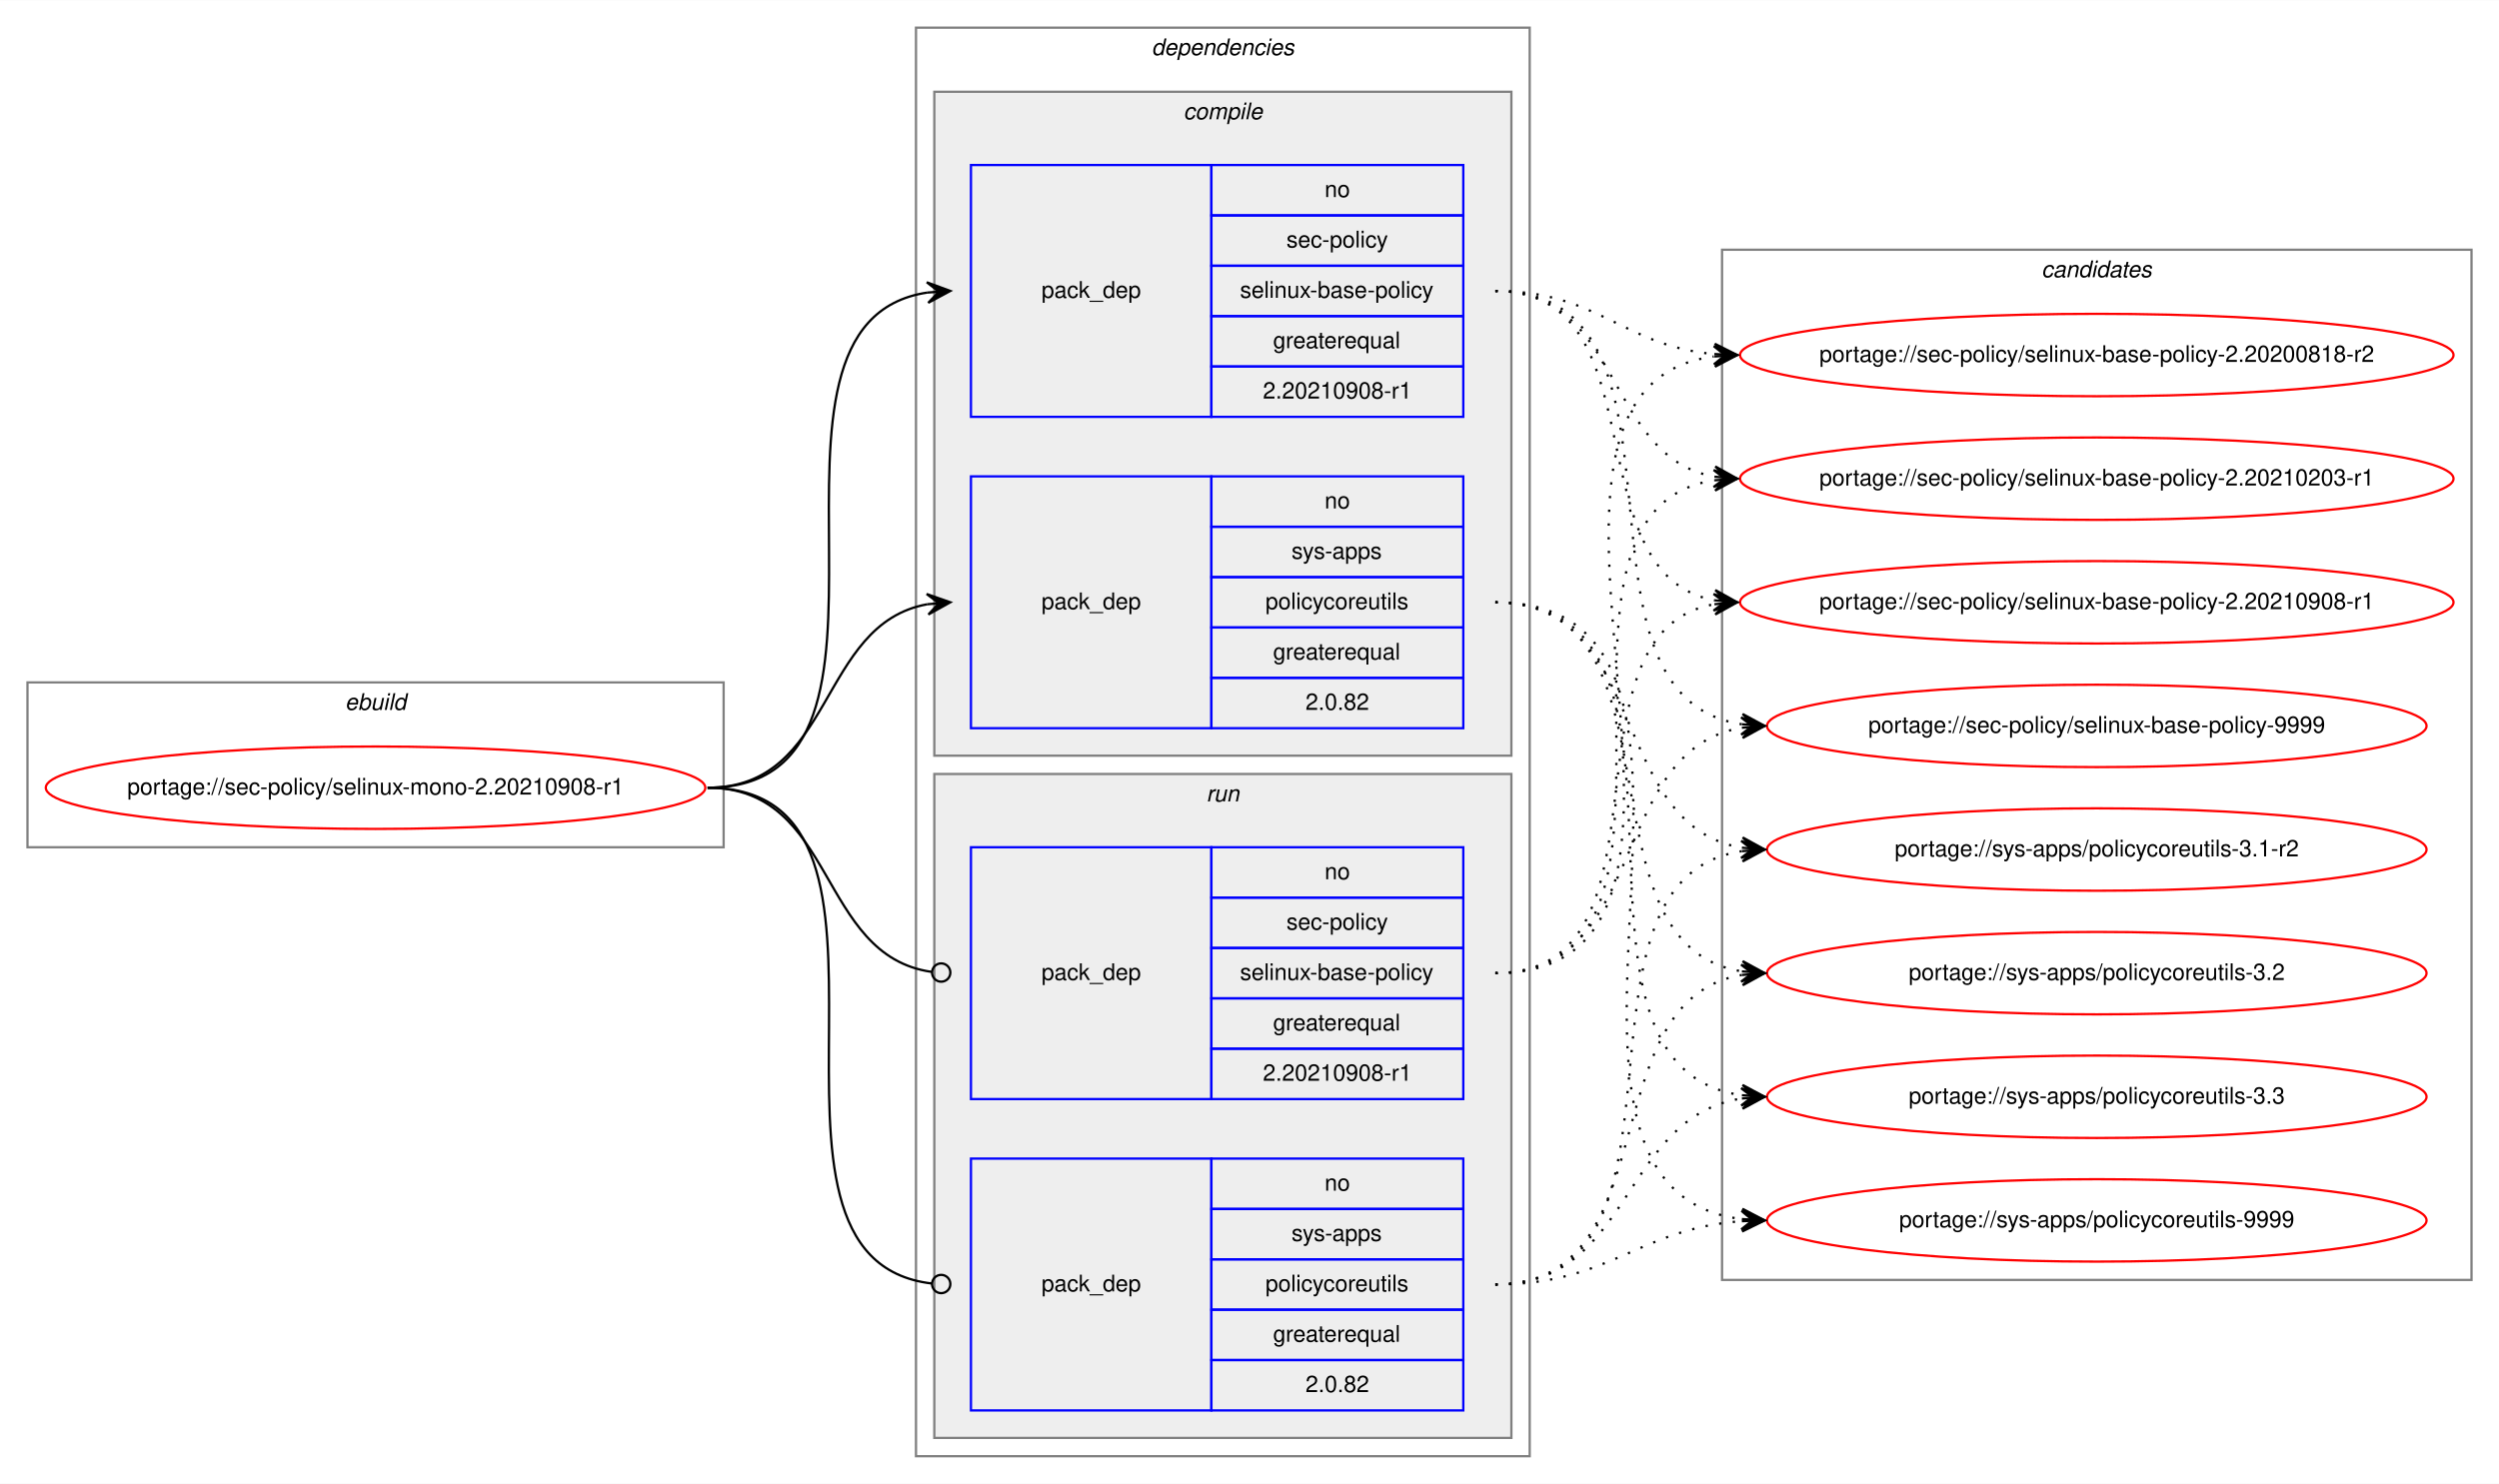
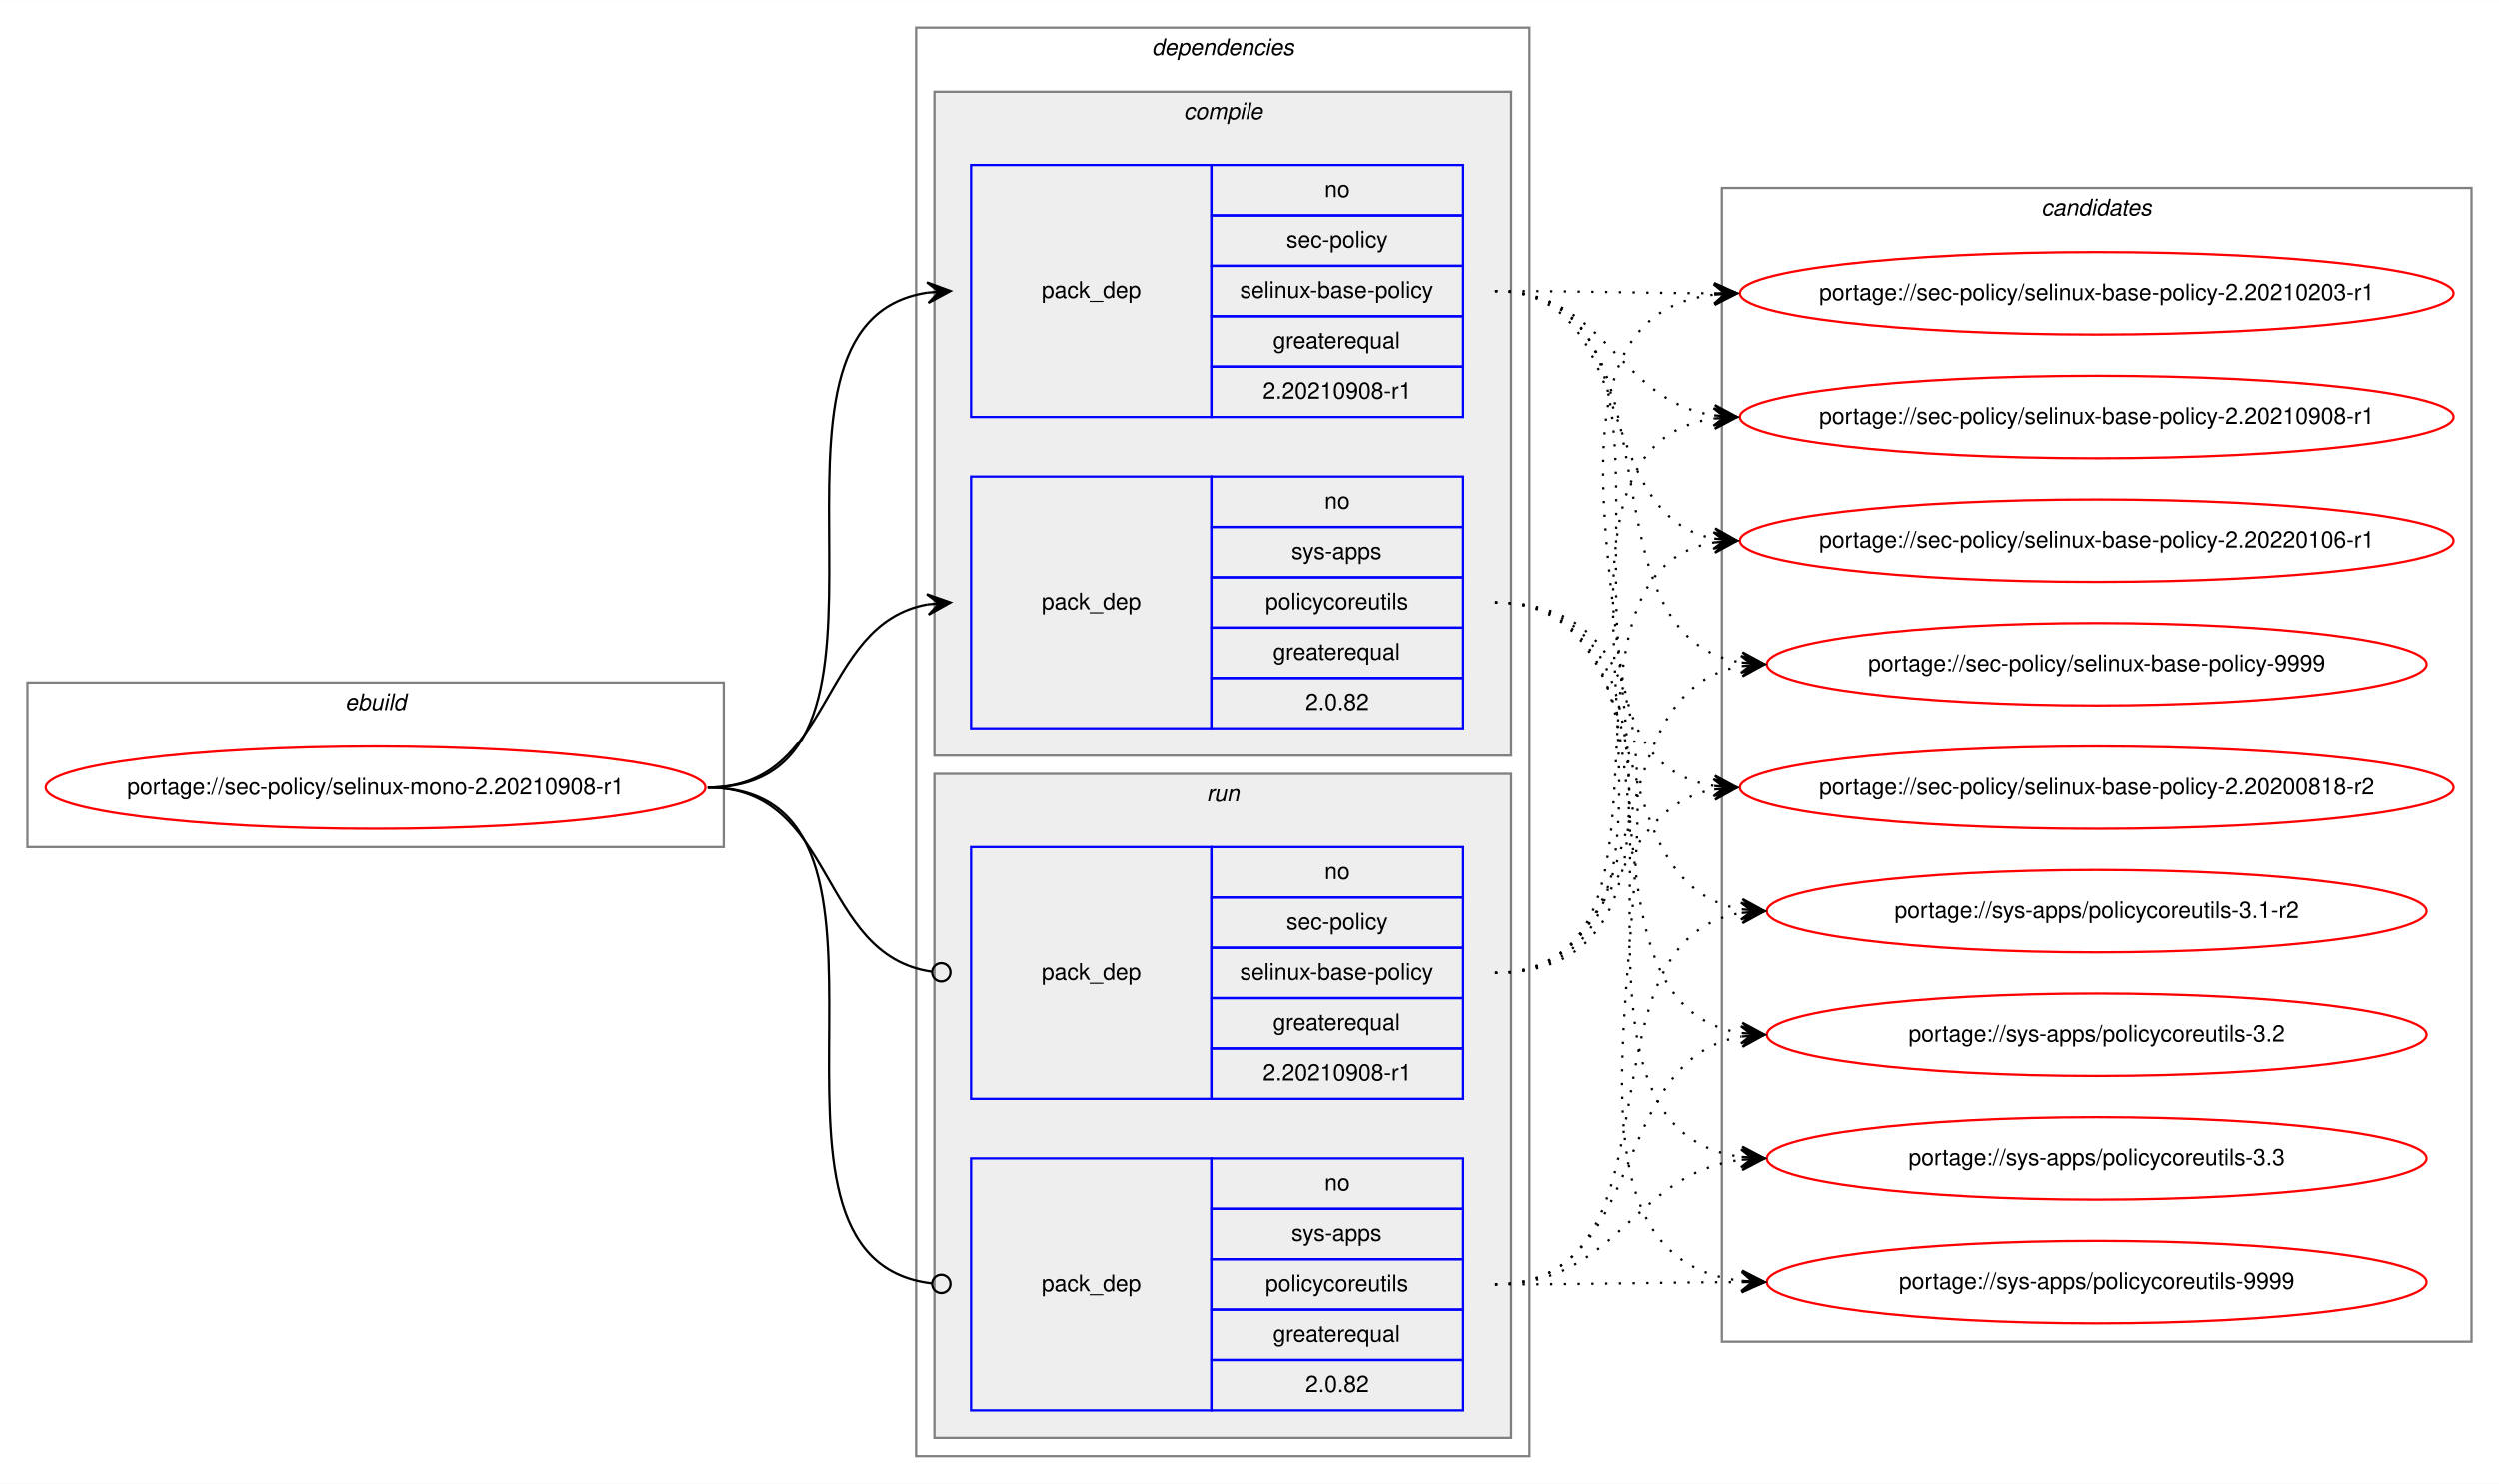
<svg xmlns="http://www.w3.org/2000/svg" xmlns:xlink="http://www.w3.org/1999/xlink" width="1091pt" height="648pt" viewBox="0.00 0.00 1091.28 648.00">
  <g id="graph0" class="graph" transform="scale(1 1) rotate(0) translate(4 644)">
    <polygon fill="white" stroke="transparent" points="-4,4 -4,-644 1087.28,-644 1087.28,4 -4,4" />
    <g id="clust1" class="cluster">
      <polygon fill="none" stroke="gray" points="8,-274 8,-346 312,-346 312,-274 8,-274" />
      <text text-anchor="start" x="146.66" y="-334" font-family="Helvetica,sans-Serif" font-style="italic" font-size="10.00">ebuild</text>
    </g>
    <g id="clust2" class="cluster">
      <polygon fill="none" stroke="gray" points="396,-8 396,-632 664,-632 664,-8 396,-8" />
      <text text-anchor="start" x="498.88" y="-620" font-family="Helvetica,sans-Serif" font-style="italic" font-size="10.00">dependencies</text>
    </g>
    <g id="clust3" class="cluster">
      <polygon fill="#eeeeee" stroke="gray" points="404,-314 404,-604 656,-604 656,-314 404,-314" />
      <text text-anchor="start" x="512.78" y="-592" font-family="Helvetica,sans-Serif" font-style="italic" font-size="10.00">compile</text>
    </g>
    <g id="clust7" class="cluster">
      <polygon fill="#eeeeee" stroke="gray" points="404,-16 404,-306 656,-306 656,-16 404,-16" />
      <text text-anchor="start" x="522.78" y="-294" font-family="Helvetica,sans-Serif" font-style="italic" font-size="10.00">run</text>
    </g>
    <g id="clust10" class="cluster">
-       <polygon fill="none" stroke="gray" points="748,-85 748,-535 1075.28,-535 1075.28,-85 748,-85" />
-       <text text-anchor="start" x="887.47" y="-523" font-family="Helvetica,sans-Serif" font-style="italic" font-size="10.00">candidates</text>
+       <polygon fill="none" stroke="gray" points="748,-58 748,-562 1075.28,-562 1075.28,-58 748,-58" />
+       <text text-anchor="start" x="887.47" y="-550" font-family="Helvetica,sans-Serif" font-style="italic" font-size="10.00">candidates</text>
    </g>
    <g id="node1" class="node">
      <g id="a_node1">
        <a xlink:href="../sec-policy/selinux-mono-2.20210908-r1.svg" xlink:title="portage://sec-policy/selinux-mono-2.20210908-r1">
          <ellipse fill="none" stroke="red" cx="160" cy="-300" rx="144" ry="18" />
          <text text-anchor="middle" x="160" y="-297" font-family="Helvetica,sans-Serif" font-size="10.00">portage://sec-policy/selinux-mono-2.20210908-r1</text>
        </a>
      </g>
    </g>
    <g id="node2" class="node">
      <polygon fill="none" stroke="blue" points="420,-462 420,-572 525,-572 525,-462 420,-462" />
      <text text-anchor="start" x="450.82" y="-514" font-family="Helvetica,sans-Serif" font-size="10.00">pack_dep</text>
      <polygon fill="none" stroke="blue" points="525,-550 525,-572 635,-572 635,-550 525,-550" />
      <text text-anchor="start" x="574.44" y="-558" font-family="Helvetica,sans-Serif" font-size="10.00">no</text>
      <polygon fill="none" stroke="blue" points="525,-528 525,-550 635,-550 635,-528 525,-528" />
      <text text-anchor="start" x="557.78" y="-536" font-family="Helvetica,sans-Serif" font-size="10.00">sec-policy</text>
      <polygon fill="none" stroke="blue" points="525,-506 525,-528 635,-528 635,-506 525,-506" />
      <text text-anchor="start" x="537.5" y="-514" font-family="Helvetica,sans-Serif" font-size="10.00">selinux-base-policy</text>
      <polygon fill="none" stroke="blue" points="525,-484 525,-506 635,-506 635,-484 525,-484" />
      <text text-anchor="start" x="551.94" y="-492" font-family="Helvetica,sans-Serif" font-size="10.00">greaterequal</text>
      <polygon fill="none" stroke="blue" points="525,-462 525,-484 635,-484 635,-462 525,-462" />
      <text text-anchor="start" x="547.49" y="-470" font-family="Helvetica,sans-Serif" font-size="10.00">2.20210908-r1</text>
    </g>
    <g id="edge1" class="edge">
      <path fill="none" stroke="black" d="M305,-300C408.77,-300 310.64,-502.83 401.01,-516.3" />
      <polygon fill="black" stroke="black" points="411,-517 400.71,-520.79 406.01,-516.65 401.02,-516.3 401.02,-516.3 401.02,-516.3 406.01,-516.65 401.34,-511.81 411,-517 411,-517" />
    </g>
    <g id="node3" class="node">
      <polygon fill="none" stroke="blue" points="420,-326 420,-436 525,-436 525,-326 420,-326" />
      <text text-anchor="start" x="450.82" y="-378" font-family="Helvetica,sans-Serif" font-size="10.00">pack_dep</text>
      <polygon fill="none" stroke="blue" points="525,-414 525,-436 635,-436 635,-414 525,-414" />
      <text text-anchor="start" x="574.44" y="-422" font-family="Helvetica,sans-Serif" font-size="10.00">no</text>
      <polygon fill="none" stroke="blue" points="525,-392 525,-414 635,-414 635,-392 525,-392" />
      <text text-anchor="start" x="560" y="-400" font-family="Helvetica,sans-Serif" font-size="10.00">sys-apps</text>
      <polygon fill="none" stroke="blue" points="525,-370 525,-392 635,-392 635,-370 525,-370" />
      <text text-anchor="start" x="548.61" y="-378" font-family="Helvetica,sans-Serif" font-size="10.00">policycoreutils</text>
      <polygon fill="none" stroke="blue" points="525,-348 525,-370 635,-370 635,-348 525,-348" />
      <text text-anchor="start" x="551.94" y="-356" font-family="Helvetica,sans-Serif" font-size="10.00">greaterequal</text>
      <polygon fill="none" stroke="blue" points="525,-326 525,-348 635,-348 635,-326 525,-326" />
      <text text-anchor="start" x="566.1" y="-334" font-family="Helvetica,sans-Serif" font-size="10.00">2.0.82</text>
    </g>
    <g id="edge2" class="edge">
      <path fill="none" stroke="black" d="M305,-300C360.7,-300 352.97,-371.49 400.99,-380.15" />
      <polygon fill="black" stroke="black" points="411,-381 400.65,-384.63 406.02,-380.57 401.04,-380.15 401.04,-380.15 401.04,-380.15 406.02,-380.57 401.42,-375.67 411,-381 411,-381" />
    </g>
    <g id="node4" class="node">
      <polygon fill="none" stroke="blue" points="420,-164 420,-274 525,-274 525,-164 420,-164" />
      <text text-anchor="start" x="450.82" y="-216" font-family="Helvetica,sans-Serif" font-size="10.00">pack_dep</text>
      <polygon fill="none" stroke="blue" points="525,-252 525,-274 635,-274 635,-252 525,-252" />
      <text text-anchor="start" x="574.44" y="-260" font-family="Helvetica,sans-Serif" font-size="10.00">no</text>
      <polygon fill="none" stroke="blue" points="525,-230 525,-252 635,-252 635,-230 525,-230" />
      <text text-anchor="start" x="557.78" y="-238" font-family="Helvetica,sans-Serif" font-size="10.00">sec-policy</text>
      <polygon fill="none" stroke="blue" points="525,-208 525,-230 635,-230 635,-208 525,-208" />
      <text text-anchor="start" x="537.5" y="-216" font-family="Helvetica,sans-Serif" font-size="10.00">selinux-base-policy</text>
      <polygon fill="none" stroke="blue" points="525,-186 525,-208 635,-208 635,-186 525,-186" />
      <text text-anchor="start" x="551.94" y="-194" font-family="Helvetica,sans-Serif" font-size="10.00">greaterequal</text>
      <polygon fill="none" stroke="blue" points="525,-164 525,-186 635,-186 635,-164 525,-164" />
      <text text-anchor="start" x="547.49" y="-172" font-family="Helvetica,sans-Serif" font-size="10.00">2.20210908-r1</text>
    </g>
    <g id="edge3" class="edge">
      <path fill="none" stroke="black" d="M305,-300C361.4,-300 352.77,-226.72 402.81,-219.56" />
      <ellipse fill="none" stroke="black" cx="407.01" cy="-219.27" rx="4" ry="4" />
    </g>
    <g id="node5" class="node">
      <polygon fill="none" stroke="blue" points="420,-28 420,-138 525,-138 525,-28 420,-28" />
      <text text-anchor="start" x="450.82" y="-80" font-family="Helvetica,sans-Serif" font-size="10.00">pack_dep</text>
      <polygon fill="none" stroke="blue" points="525,-116 525,-138 635,-138 635,-116 525,-116" />
      <text text-anchor="start" x="574.44" y="-124" font-family="Helvetica,sans-Serif" font-size="10.00">no</text>
      <polygon fill="none" stroke="blue" points="525,-94 525,-116 635,-116 635,-94 525,-94" />
      <text text-anchor="start" x="560" y="-102" font-family="Helvetica,sans-Serif" font-size="10.00">sys-apps</text>
      <polygon fill="none" stroke="blue" points="525,-72 525,-94 635,-94 635,-72 525,-72" />
      <text text-anchor="start" x="548.61" y="-80" font-family="Helvetica,sans-Serif" font-size="10.00">policycoreutils</text>
      <polygon fill="none" stroke="blue" points="525,-50 525,-72 635,-72 635,-50 525,-50" />
      <text text-anchor="start" x="551.94" y="-58" font-family="Helvetica,sans-Serif" font-size="10.00">greaterequal</text>
      <polygon fill="none" stroke="blue" points="525,-28 525,-50 635,-50 635,-28 525,-28" />
      <text text-anchor="start" x="566.1" y="-36" font-family="Helvetica,sans-Serif" font-size="10.00">2.0.82</text>
    </g>
    <g id="edge4" class="edge">
      <path fill="none" stroke="black" d="M305,-300C409.51,-300 309.24,-94.29 402.95,-83.44" />
      <ellipse fill="none" stroke="black" cx="407.01" cy="-83.22" rx="4" ry="4" />
    </g>
    <g id="node6" class="node">
      <g id="a_node6">
        <a xlink:href="../sec-policy/selinux-base-policy-2.20200818-r2.svg" xlink:title="portage://sec-policy/selinux-base-policy-2.20200818-r2">
-           <ellipse fill="none" stroke="red" cx="911.64" cy="-489" rx="155.78" ry="18" />
-           <text text-anchor="middle" x="911.64" y="-486" font-family="Helvetica,sans-Serif" font-size="10.00">portage://sec-policy/selinux-base-policy-2.20200818-r2</text>
+           <ellipse fill="none" stroke="red" cx="911.64" cy="-300" rx="155.78" ry="18" />
+           <text text-anchor="middle" x="911.64" y="-297" font-family="Helvetica,sans-Serif" font-size="10.00">portage://sec-policy/selinux-base-policy-2.20200818-r2</text>
        </a>
      </g>
    </g>
    <g id="edge5" class="edge">
-       <path fill="none" stroke="black" stroke-dasharray="1,5" d="M649,-517C693.97,-517 704.59,-493 744.46,-489.44" />
-       <polygon fill="black" stroke="black" points="754.64,-489 744.84,-493.93 749.65,-489.22 744.65,-489.43 744.65,-489.43 744.65,-489.43 749.65,-489.22 744.46,-484.94 754.64,-489 754.64,-489" />
+       <path fill="none" stroke="black" stroke-dasharray="1,5" d="M649,-517C752.7,-517 654.37,-314.17 744.66,-300.7" />
+       <polygon fill="black" stroke="black" points="754.64,-300 744.98,-305.19 749.65,-300.35 744.67,-300.7 744.67,-300.7 744.67,-300.7 749.65,-300.35 744.35,-296.21 754.64,-300 754.64,-300" />
    </g>
    <g id="node7" class="node">
      <g id="a_node7">
        <a xlink:href="../sec-policy/selinux-base-policy-2.20210203-r1.svg" xlink:title="portage://sec-policy/selinux-base-policy-2.20210203-r1">
-           <ellipse fill="none" stroke="red" cx="911.64" cy="-435" rx="155.78" ry="18" />
-           <text text-anchor="middle" x="911.64" y="-432" font-family="Helvetica,sans-Serif" font-size="10.00">portage://sec-policy/selinux-base-policy-2.20210203-r1</text>
+           <ellipse fill="none" stroke="red" cx="911.64" cy="-516" rx="155.78" ry="18" />
+           <text text-anchor="middle" x="911.64" y="-513" font-family="Helvetica,sans-Serif" font-size="10.00">portage://sec-policy/selinux-base-policy-2.20210203-r1</text>
        </a>
      </g>
    </g>
    <g id="edge6" class="edge">
-       <path fill="none" stroke="black" stroke-dasharray="1,5" d="M649,-517C704.84,-517 696.54,-444.63 744.61,-435.87" />
-       <polygon fill="black" stroke="black" points="754.64,-435 745.07,-440.34 749.66,-435.43 744.68,-435.86 744.68,-435.86 744.68,-435.86 749.66,-435.43 744.29,-431.38 754.64,-435 754.64,-435" />
+       <path fill="none" stroke="black" stroke-dasharray="1,5" d="M649,-517C692.29,-517 705.64,-516.15 744.25,-516.02" />
+       <polygon fill="black" stroke="black" points="754.64,-516 744.65,-520.52 749.64,-516.01 744.64,-516.02 744.64,-516.02 744.64,-516.02 749.64,-516.01 744.63,-511.52 754.64,-516 754.64,-516" />
    </g>
    <g id="node8" class="node">
      <g id="a_node8">
        <a xlink:href="../sec-policy/selinux-base-policy-2.20210908-r1.svg" xlink:title="portage://sec-policy/selinux-base-policy-2.20210908-r1">
-           <ellipse fill="none" stroke="red" cx="911.64" cy="-381" rx="155.78" ry="18" />
-           <text text-anchor="middle" x="911.64" y="-378" font-family="Helvetica,sans-Serif" font-size="10.00">portage://sec-policy/selinux-base-policy-2.20210908-r1</text>
+           <ellipse fill="none" stroke="red" cx="911.64" cy="-462" rx="155.78" ry="18" />
+           <text text-anchor="middle" x="911.64" y="-459" font-family="Helvetica,sans-Serif" font-size="10.00">portage://sec-policy/selinux-base-policy-2.20210908-r1</text>
        </a>
      </g>
    </g>
    <g id="edge7" class="edge">
-       <path fill="none" stroke="black" stroke-dasharray="1,5" d="M649,-517C721.95,-517 682.28,-393.45 744.67,-381.87" />
-       <polygon fill="black" stroke="black" points="754.64,-381 745.07,-386.35 749.66,-381.43 744.68,-381.87 744.68,-381.87 744.68,-381.87 749.66,-381.43 744.29,-377.38 754.64,-381 754.64,-381" />
+       <path fill="none" stroke="black" stroke-dasharray="1,5" d="M649,-517C698.32,-517 701.49,-469.26 744.5,-462.74" />
+       <polygon fill="black" stroke="black" points="754.64,-462 744.99,-467.21 749.65,-462.36 744.67,-462.72 744.67,-462.72 744.67,-462.72 749.65,-462.36 744.34,-458.24 754.64,-462 754.64,-462" />
    </g>
    <g id="node9" class="node">
      <g id="a_node9">
-         <a xlink:href="../sec-policy/selinux-base-policy-9999.svg" xlink:title="portage://sec-policy/selinux-base-policy-9999">
-           <ellipse fill="none" stroke="red" cx="911.64" cy="-327" rx="144" ry="18" />
-           <text text-anchor="middle" x="911.64" y="-324" font-family="Helvetica,sans-Serif" font-size="10.00">portage://sec-policy/selinux-base-policy-9999</text>
+         <a xlink:href="../sec-policy/selinux-base-policy-2.20220106-r1.svg" xlink:title="portage://sec-policy/selinux-base-policy-2.20220106-r1">
+           <ellipse fill="none" stroke="red" cx="911.64" cy="-408" rx="155.78" ry="18" />
+           <text text-anchor="middle" x="911.64" y="-405" font-family="Helvetica,sans-Serif" font-size="10.00">portage://sec-policy/selinux-base-policy-2.20220106-r1</text>
        </a>
      </g>
    </g>
    <g id="edge8" class="edge">
-       <path fill="none" stroke="black" stroke-dasharray="1,5" d="M649,-517C744.73,-517 672.94,-340.48 756.56,-327.73" />
-       <polygon fill="black" stroke="black" points="766.64,-327 756.99,-332.21 761.65,-327.36 756.67,-327.72 756.67,-327.72 756.67,-327.72 761.65,-327.36 756.34,-323.23 766.64,-327 766.64,-327" />
+       <path fill="none" stroke="black" stroke-dasharray="1,5" d="M649,-517C712.77,-517 690.09,-419.6 744.41,-408.94" />
+       <polygon fill="black" stroke="black" points="754.64,-408 745.1,-413.4 749.66,-408.46 744.68,-408.92 744.68,-408.92 744.68,-408.92 749.66,-408.46 744.27,-404.44 754.64,-408 754.64,-408" />
    </g>
    <g id="node10" class="node">
      <g id="a_node10">
-         <a xlink:href="../sys-apps/policycoreutils-3.1-r2.svg" xlink:title="portage://sys-apps/policycoreutils-3.1-r2">
-           <ellipse fill="none" stroke="red" cx="911.64" cy="-273" rx="144" ry="18" />
-           <text text-anchor="middle" x="911.64" y="-270" font-family="Helvetica,sans-Serif" font-size="10.00">portage://sys-apps/policycoreutils-3.1-r2</text>
+         <a xlink:href="../sec-policy/selinux-base-policy-9999.svg" xlink:title="portage://sec-policy/selinux-base-policy-9999">
+           <ellipse fill="none" stroke="red" cx="911.64" cy="-354" rx="144" ry="18" />
+           <text text-anchor="middle" x="911.64" y="-351" font-family="Helvetica,sans-Serif" font-size="10.00">portage://sec-policy/selinux-base-policy-9999</text>
        </a>
      </g>
    </g>
    <g id="edge9" class="edge">
-       <path fill="none" stroke="black" stroke-dasharray="1,5" d="M649,-381C716.37,-381 697.89,-283.69 756.54,-273.81" />
-       <polygon fill="black" stroke="black" points="766.64,-273 757.03,-278.28 761.66,-273.4 756.67,-273.8 756.67,-273.8 756.67,-273.8 761.66,-273.4 756.31,-269.31 766.64,-273 766.64,-273" />
+       <path fill="none" stroke="black" stroke-dasharray="1,5" d="M649,-517C734.68,-517 682.05,-367.1 756.39,-354.8" />
+       <polygon fill="black" stroke="black" points="766.64,-354 757.02,-359.26 761.66,-354.39 756.67,-354.78 756.67,-354.78 756.67,-354.78 761.66,-354.39 756.32,-350.29 766.64,-354 766.64,-354" />
    </g>
    <g id="node11" class="node">
      <g id="a_node11">
-         <a xlink:href="../sys-apps/policycoreutils-3.2.svg" xlink:title="portage://sys-apps/policycoreutils-3.2">
-           <ellipse fill="none" stroke="red" cx="911.64" cy="-219" rx="144" ry="18" />
-           <text text-anchor="middle" x="911.64" y="-216" font-family="Helvetica,sans-Serif" font-size="10.00">portage://sys-apps/policycoreutils-3.2</text>
+         <a xlink:href="../sys-apps/policycoreutils-3.1-r2.svg" xlink:title="portage://sys-apps/policycoreutils-3.1-r2">
+           <ellipse fill="none" stroke="red" cx="911.64" cy="-246" rx="144" ry="18" />
+           <text text-anchor="middle" x="911.64" y="-243" font-family="Helvetica,sans-Serif" font-size="10.00">portage://sys-apps/policycoreutils-3.1-r2</text>
        </a>
      </g>
    </g>
    <g id="edge10" class="edge">
-       <path fill="none" stroke="black" stroke-dasharray="1,5" d="M649,-381C734.33,-381 682.36,-232.02 756.43,-219.8" />
-       <polygon fill="black" stroke="black" points="766.64,-219 757.02,-224.26 761.66,-219.39 756.67,-219.78 756.67,-219.78 756.67,-219.78 761.66,-219.39 756.32,-215.29 766.64,-219 766.64,-219" />
+       <path fill="none" stroke="black" stroke-dasharray="1,5" d="M649,-381C725.01,-381 690.54,-257.86 756.63,-246.79" />
+       <polygon fill="black" stroke="black" points="766.64,-246 757.03,-251.28 761.66,-246.39 756.67,-246.79 756.67,-246.79 756.67,-246.79 761.66,-246.39 756.32,-242.3 766.64,-246 766.64,-246" />
    </g>
    <g id="node12" class="node">
      <g id="a_node12">
-         <a xlink:href="../sys-apps/policycoreutils-3.3.svg" xlink:title="portage://sys-apps/policycoreutils-3.3">
-           <ellipse fill="none" stroke="red" cx="911.64" cy="-165" rx="144" ry="18" />
-           <text text-anchor="middle" x="911.64" y="-162" font-family="Helvetica,sans-Serif" font-size="10.00">portage://sys-apps/policycoreutils-3.3</text>
+         <a xlink:href="../sys-apps/policycoreutils-3.2.svg" xlink:title="portage://sys-apps/policycoreutils-3.2">
+           <ellipse fill="none" stroke="red" cx="911.64" cy="-192" rx="144" ry="18" />
+           <text text-anchor="middle" x="911.64" y="-189" font-family="Helvetica,sans-Serif" font-size="10.00">portage://sys-apps/policycoreutils-3.2</text>
        </a>
      </g>
    </g>
    <g id="edge11" class="edge">
-       <path fill="none" stroke="black" stroke-dasharray="1,5" d="M649,-381C754.69,-381 663.8,-179.11 756.43,-165.7" />
-       <polygon fill="black" stroke="black" points="766.64,-165 756.97,-170.17 761.65,-165.34 756.66,-165.68 756.66,-165.68 756.66,-165.68 761.65,-165.34 756.36,-161.19 766.64,-165 766.64,-165" />
+       <path fill="none" stroke="black" stroke-dasharray="1,5" d="M649,-381C744.37,-381 673.26,-205.41 756.6,-192.72" />
+       <polygon fill="black" stroke="black" points="766.64,-192 756.99,-197.21 761.65,-192.36 756.67,-192.72 756.67,-192.72 756.67,-192.72 761.65,-192.36 756.34,-188.23 766.64,-192 766.64,-192" />
    </g>
    <g id="node13" class="node">
      <g id="a_node13">
+         <a xlink:href="../sys-apps/policycoreutils-3.3.svg" xlink:title="portage://sys-apps/policycoreutils-3.3">
+           <ellipse fill="none" stroke="red" cx="911.64" cy="-138" rx="144" ry="18" />
+           <text text-anchor="middle" x="911.64" y="-135" font-family="Helvetica,sans-Serif" font-size="10.00">portage://sys-apps/policycoreutils-3.3</text>
+         </a>
+       </g>
+     </g>
+     <g id="edge12" class="edge">
+       <path fill="none" stroke="black" stroke-dasharray="1,5" d="M649,-381C765.36,-381 653.84,-152.49 756.4,-138.65" />
+       <polygon fill="black" stroke="black" points="766.64,-138 756.95,-143.13 761.65,-138.32 756.66,-138.64 756.66,-138.64 756.66,-138.64 761.65,-138.32 756.37,-134.15 766.64,-138 766.64,-138" />
+     </g>
+     <g id="node14" class="node">
+       <g id="a_node14">
        <a xlink:href="../sys-apps/policycoreutils-9999.svg" xlink:title="portage://sys-apps/policycoreutils-9999">
-           <ellipse fill="none" stroke="red" cx="911.64" cy="-111" rx="144" ry="18" />
-           <text text-anchor="middle" x="911.64" y="-108" font-family="Helvetica,sans-Serif" font-size="10.00">portage://sys-apps/policycoreutils-9999</text>
-         </a>
-       </g>
-     </g>
-     <g id="edge12" class="edge">
-       <path fill="none" stroke="black" stroke-dasharray="1,5" d="M649,-381C776.32,-381 643.42,-125.56 756.51,-111.59" />
-       <polygon fill="black" stroke="black" points="766.64,-111 756.92,-116.08 761.65,-111.29 756.66,-111.59 756.66,-111.59 756.66,-111.59 761.65,-111.29 756.39,-107.09 766.64,-111 766.64,-111" />
+           <ellipse fill="none" stroke="red" cx="911.64" cy="-84" rx="144" ry="18" />
+           <text text-anchor="middle" x="911.64" y="-81" font-family="Helvetica,sans-Serif" font-size="10.00">portage://sys-apps/policycoreutils-9999</text>
+         </a>
+       </g>
    </g>
    <g id="edge13" class="edge">
-       <path fill="none" stroke="black" stroke-dasharray="1,5" d="M649,-219C774.21,-219 634.17,-473.92 744.36,-488.36" />
-       <polygon fill="black" stroke="black" points="754.64,-489 744.38,-492.87 749.65,-488.69 744.66,-488.38 744.66,-488.38 744.66,-488.38 749.65,-488.69 744.94,-483.89 754.64,-489 754.64,-489" />
+       <path fill="none" stroke="black" stroke-dasharray="1,5" d="M649,-381C787.37,-381 632.91,-98.89 756.41,-84.56" />
+       <polygon fill="black" stroke="black" points="766.64,-84 756.9,-89.04 761.65,-84.28 756.66,-84.55 756.66,-84.55 756.66,-84.55 761.65,-84.28 756.41,-80.06 766.64,-84 766.64,-84" />
    </g>
    <g id="edge14" class="edge">
-       <path fill="none" stroke="black" stroke-dasharray="1,5" d="M649,-219C752.21,-219 654.91,-420.49 744.42,-434.26" />
-       <polygon fill="black" stroke="black" points="754.64,-435 744.34,-438.77 749.65,-434.64 744.67,-434.28 744.67,-434.28 744.67,-434.28 749.65,-434.64 744.99,-429.79 754.64,-435 754.64,-435" />
+       <path fill="none" stroke="black" stroke-dasharray="1,5" d="M649,-219C704.58,-219 696.75,-290.49 744.65,-299.15" />
+       <polygon fill="black" stroke="black" points="754.64,-300 744.29,-303.63 749.66,-299.57 744.68,-299.15 744.68,-299.15 744.68,-299.15 749.66,-299.57 745.06,-294.66 754.64,-300 754.64,-300" />
    </g>
    <g id="edge15" class="edge">
-       <path fill="none" stroke="black" stroke-dasharray="1,5" d="M649,-219C731.26,-219 674.1,-367.38 744.38,-380.13" />
-       <polygon fill="black" stroke="black" points="754.64,-381 744.3,-384.64 749.66,-380.58 744.68,-380.15 744.68,-380.15 744.68,-380.15 749.66,-380.58 745.06,-375.67 754.64,-381 754.64,-381" />
+       <path fill="none" stroke="black" stroke-dasharray="1,5" d="M649,-219C785.54,-219 623.2,-501.11 744.57,-515.44" />
+       <polygon fill="black" stroke="black" points="754.64,-516 744.41,-519.93 749.65,-515.72 744.66,-515.44 744.66,-515.44 744.66,-515.44 749.65,-515.72 744.91,-510.95 754.64,-516 754.64,-516" />
    </g>
    <g id="edge16" class="edge">
-       <path fill="none" stroke="black" stroke-dasharray="1,5" d="M649,-219C716.37,-219 697.89,-316.31 756.54,-326.19" />
-       <polygon fill="black" stroke="black" points="766.64,-327 756.31,-330.69 761.66,-326.6 756.67,-326.2 756.67,-326.2 756.67,-326.2 761.66,-326.6 757.03,-321.72 766.64,-327 766.64,-327" />
+       <path fill="none" stroke="black" stroke-dasharray="1,5" d="M649,-219C763.2,-219 644.51,-447.51 744.61,-461.35" />
+       <polygon fill="black" stroke="black" points="754.64,-462 744.37,-465.84 749.65,-461.67 744.66,-461.35 744.66,-461.35 744.66,-461.35 749.65,-461.67 744.96,-456.86 754.64,-462 754.64,-462" />
    </g>
    <g id="edge17" class="edge">
-       <path fill="none" stroke="black" stroke-dasharray="1,5" d="M649,-83C744.73,-83 672.94,-259.52 756.56,-272.27" />
-       <polygon fill="black" stroke="black" points="766.64,-273 756.34,-276.77 761.65,-272.64 756.67,-272.28 756.67,-272.28 756.67,-272.28 761.65,-272.64 756.99,-267.79 766.64,-273 766.64,-273" />
+       <path fill="none" stroke="black" stroke-dasharray="1,5" d="M649,-219C741.66,-219 664.6,-394.23 744.67,-407.24" />
+       <polygon fill="black" stroke="black" points="754.64,-408 744.33,-411.73 749.66,-407.62 744.67,-407.24 744.67,-407.24 744.67,-407.24 749.66,-407.62 745.01,-402.75 754.64,-408 754.64,-408" />
    </g>
    <g id="edge18" class="edge">
-       <path fill="none" stroke="black" stroke-dasharray="1,5" d="M649,-83C725.33,-83 690.27,-207.06 756.59,-218.2" />
-       <polygon fill="black" stroke="black" points="766.64,-219 756.32,-222.69 761.66,-218.6 756.67,-218.21 756.67,-218.21 756.67,-218.21 761.66,-218.6 757.03,-213.72 766.64,-219 766.64,-219" />
+       <path fill="none" stroke="black" stroke-dasharray="1,5" d="M649,-219C725.01,-219 690.54,-342.14 756.63,-353.21" />
+       <polygon fill="black" stroke="black" points="766.64,-354 756.32,-357.7 761.66,-353.61 756.67,-353.21 756.67,-353.21 756.67,-353.21 761.66,-353.61 757.03,-348.72 766.64,-354 766.64,-354" />
    </g>
    <g id="edge19" class="edge">
-       <path fill="none" stroke="black" stroke-dasharray="1,5" d="M649,-83C709.12,-83 703.79,-155.97 756.49,-164.24" />
-       <polygon fill="black" stroke="black" points="766.64,-165 756.33,-168.74 761.66,-164.63 756.67,-164.25 756.67,-164.25 756.67,-164.25 761.66,-164.63 757,-159.77 766.64,-165 766.64,-165" />
+       <path fill="none" stroke="black" stroke-dasharray="1,5" d="M649,-83C734.68,-83 682.05,-232.9 756.39,-245.2" />
+       <polygon fill="black" stroke="black" points="766.64,-246 756.32,-249.71 761.66,-245.61 756.67,-245.22 756.67,-245.22 756.67,-245.22 761.66,-245.61 757.02,-240.74 766.64,-246 766.64,-246" />
    </g>
    <g id="edge20" class="edge">
-       <path fill="none" stroke="black" stroke-dasharray="1,5" d="M649,-83C699.18,-83 711.36,-107.4 756.49,-110.65" />
-       <polygon fill="black" stroke="black" points="766.64,-111 756.49,-115.15 761.64,-110.83 756.65,-110.65 756.65,-110.65 756.65,-110.65 761.64,-110.83 756.8,-106.15 766.64,-111 766.64,-111" />
+       <path fill="none" stroke="black" stroke-dasharray="1,5" d="M649,-83C716.66,-83 697.65,-181.21 756.5,-191.19" />
+       <polygon fill="black" stroke="black" points="766.64,-192 756.31,-195.68 761.66,-191.6 756.67,-191.2 756.67,-191.2 756.67,-191.2 761.66,-191.6 757.03,-186.71 766.64,-192 766.64,-192" />
+     </g>
+     <g id="edge21" class="edge">
+       <path fill="none" stroke="black" stroke-dasharray="1,5" d="M649,-83C703.11,-83 708.43,-131.34 756.44,-137.38" />
+       <polygon fill="black" stroke="black" points="766.64,-138 756.39,-141.89 761.65,-137.7 756.66,-137.4 756.66,-137.4 756.66,-137.4 761.65,-137.7 756.93,-132.9 766.64,-138 766.64,-138" />
+     </g>
+     <g id="edge22" class="edge">
+       <path fill="none" stroke="black" stroke-dasharray="1,5" d="M649,-83C697.71,-83 712.38,-83.87 756.44,-83.99" />
+       <polygon fill="black" stroke="black" points="766.64,-84 756.64,-88.49 761.64,-83.99 756.64,-83.99 756.64,-83.99 756.64,-83.99 761.64,-83.99 756.65,-79.49 766.64,-84 766.64,-84" />
    </g>
  </g>
</svg>
